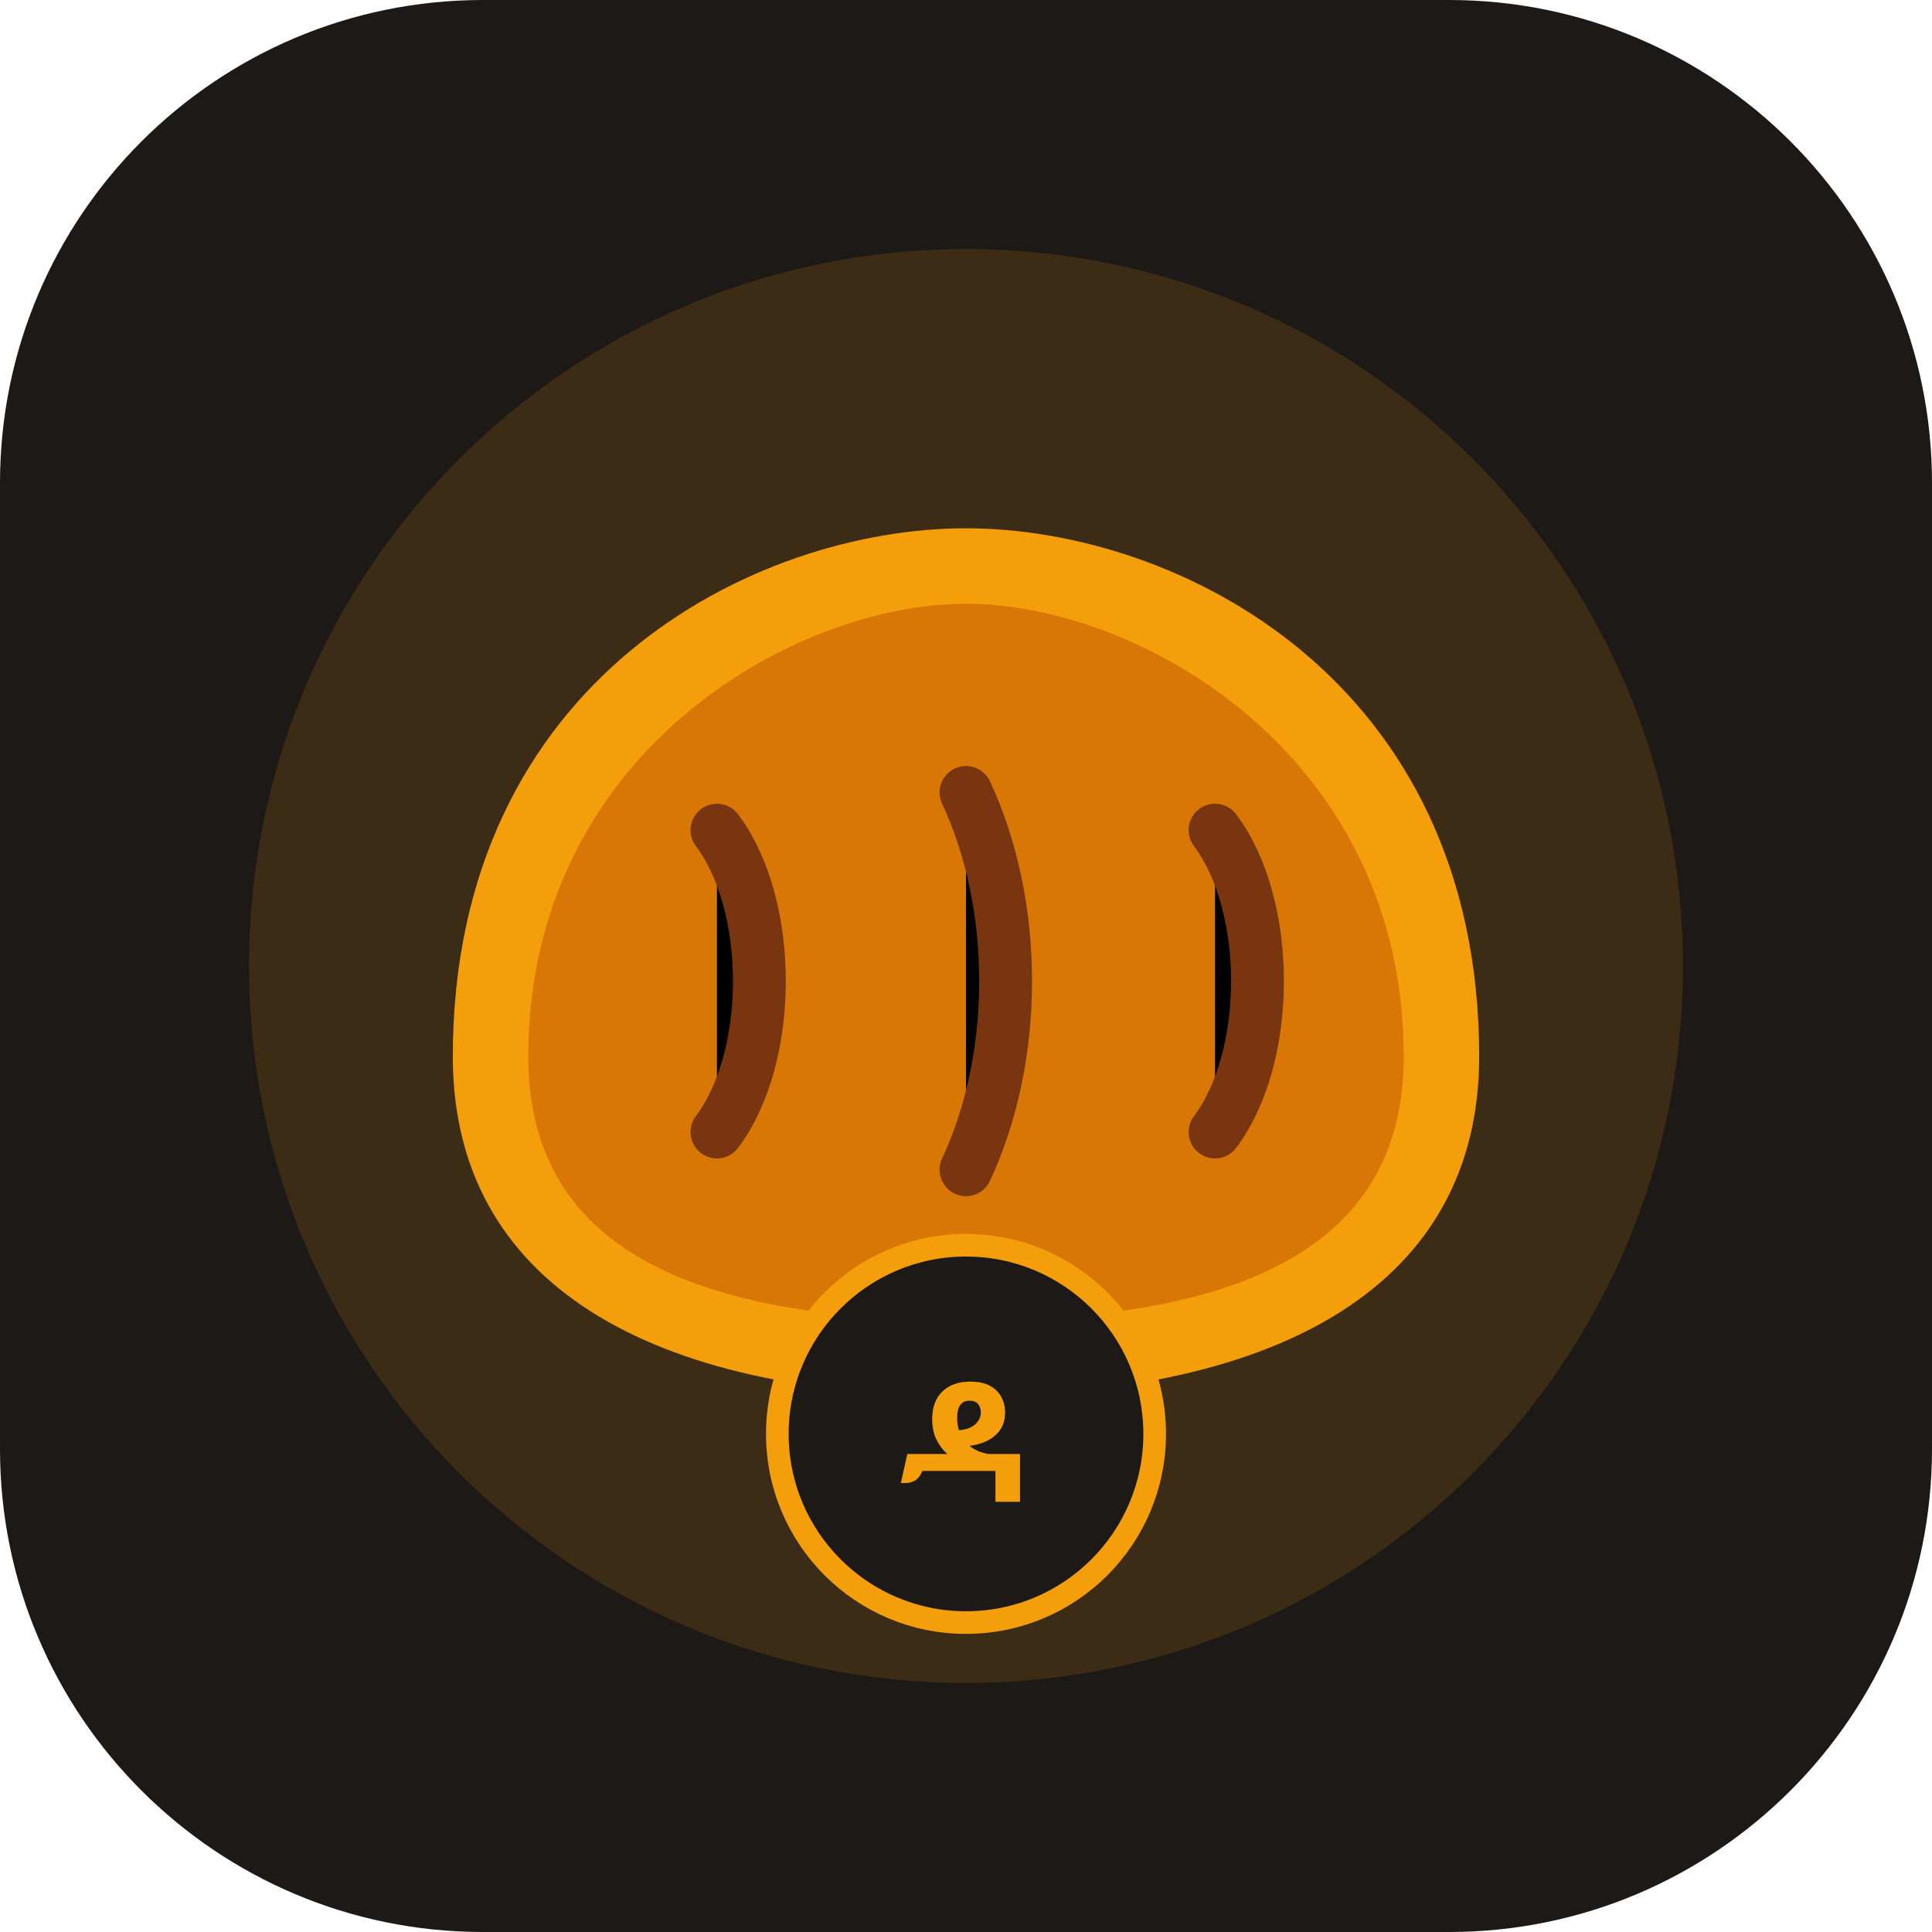
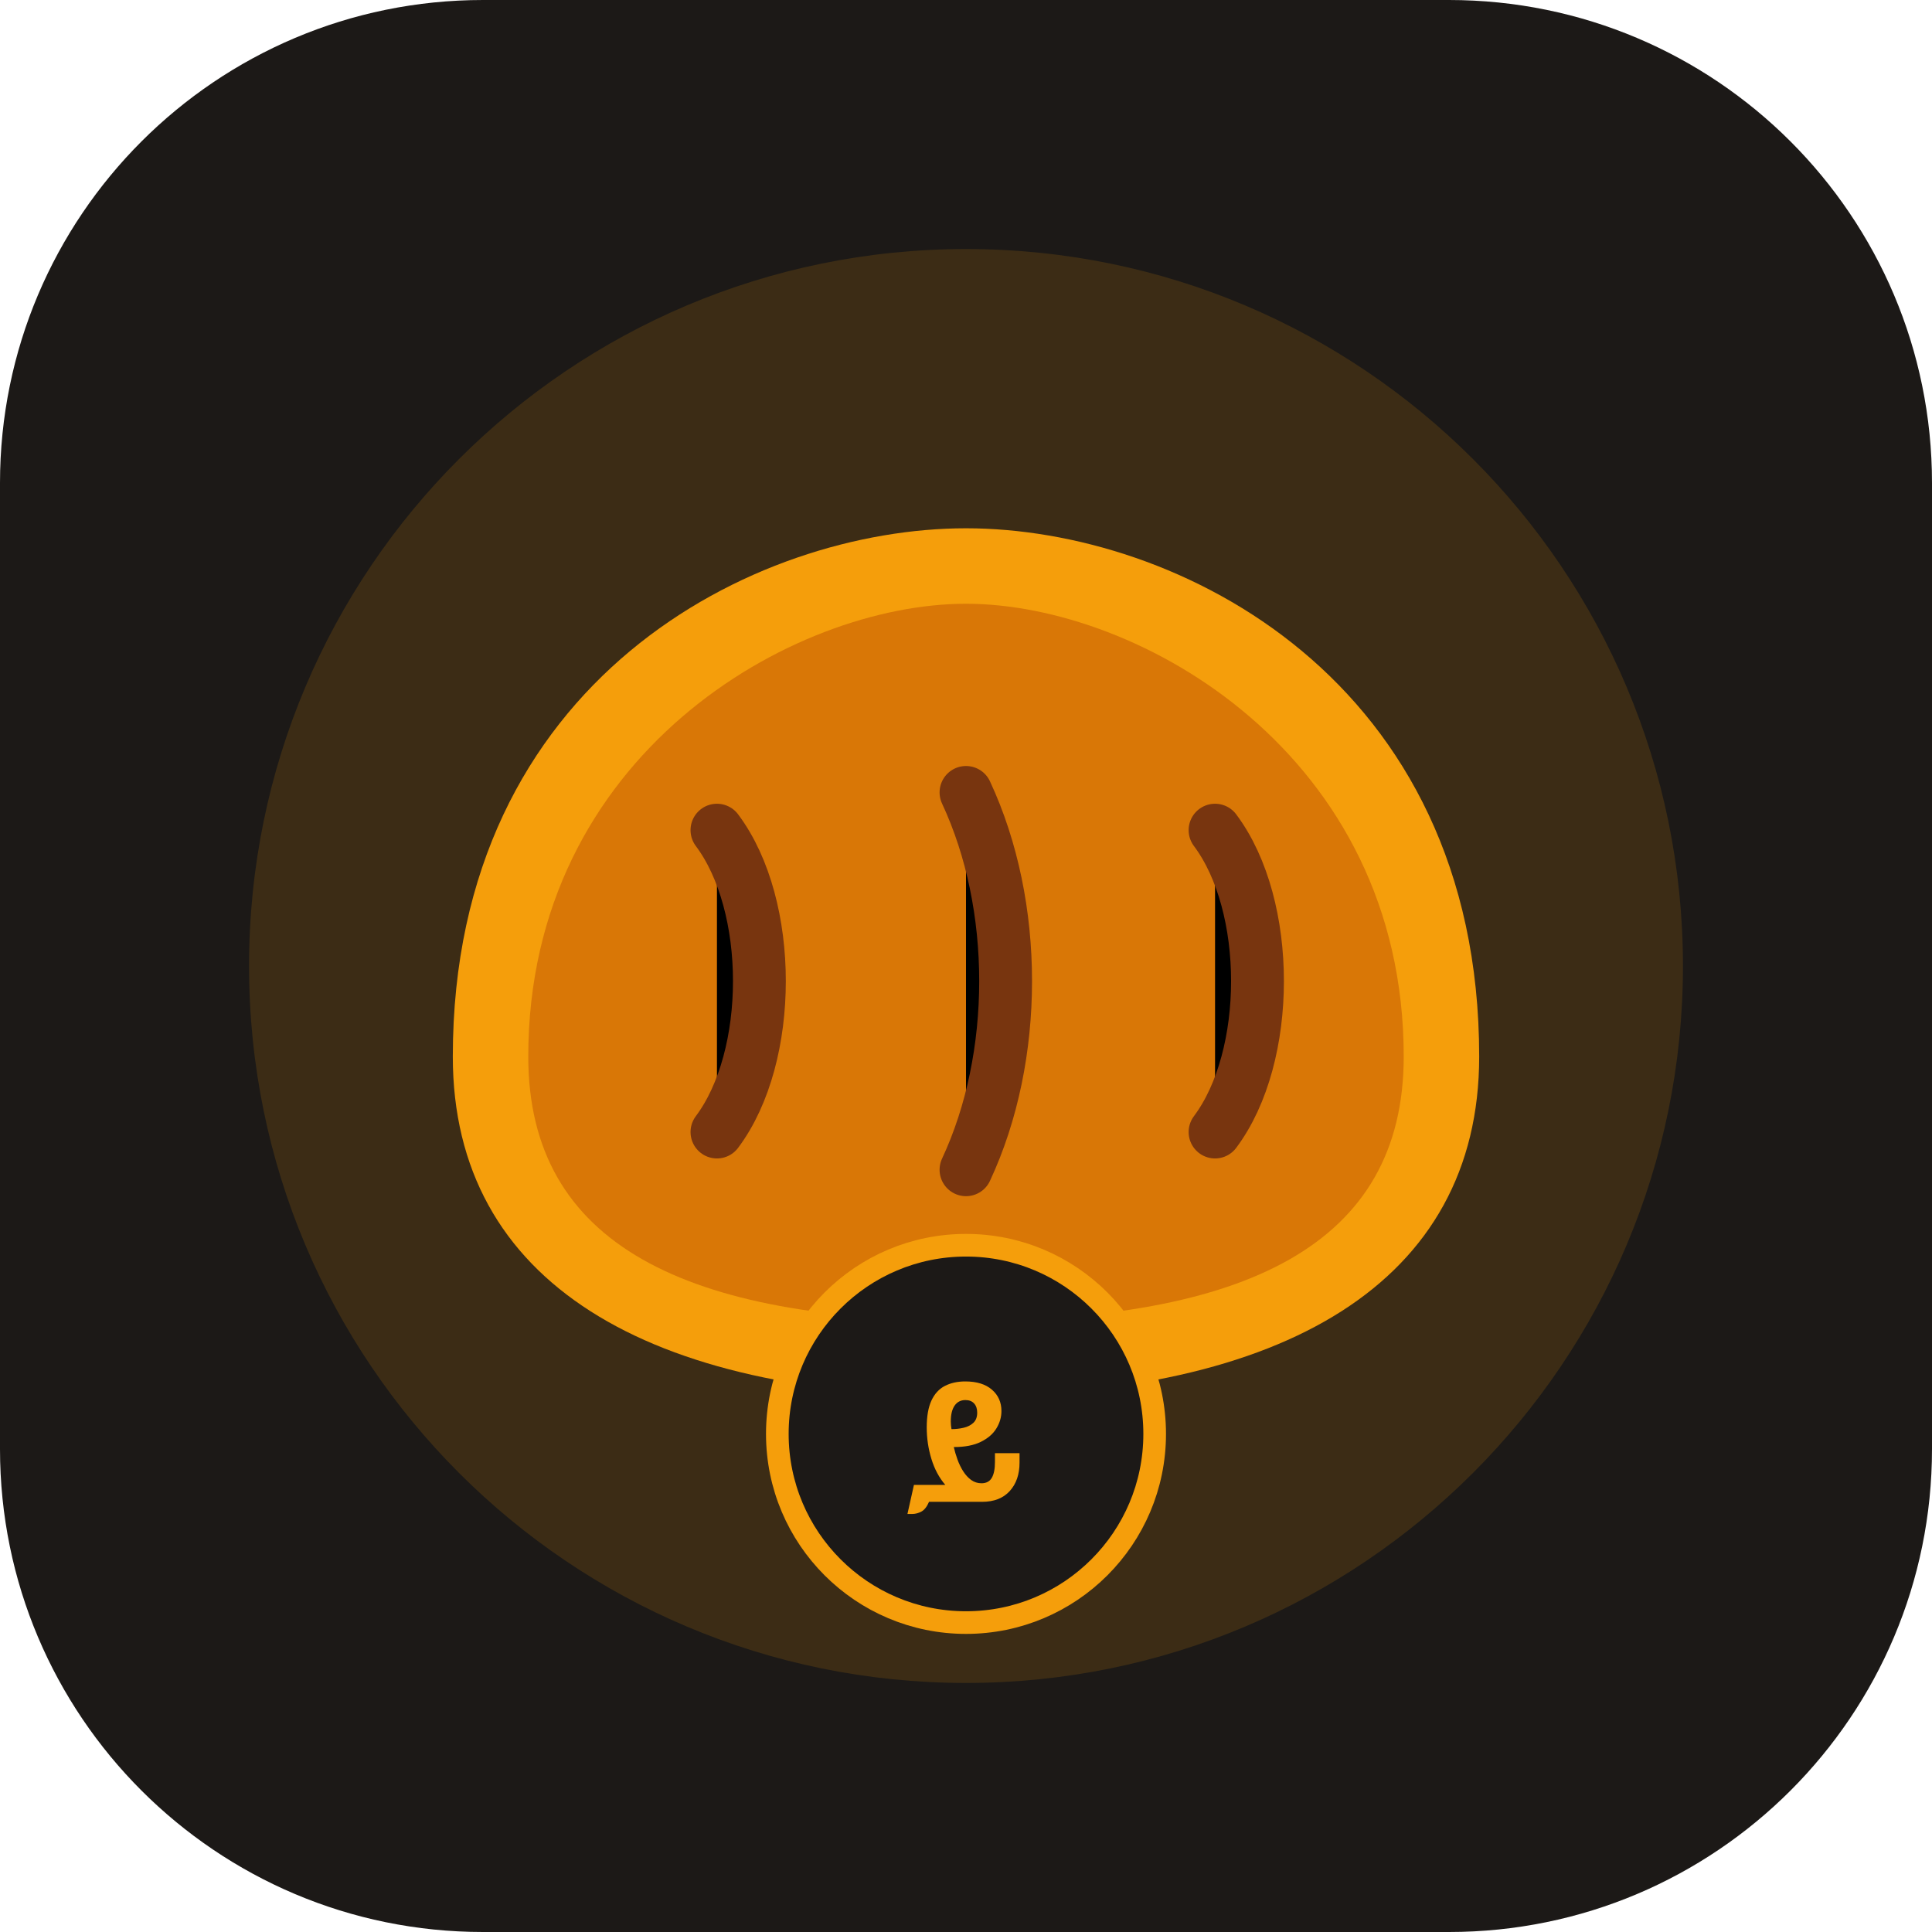
<svg xmlns="http://www.w3.org/2000/svg" viewBox="0 0 512 512" width="512" height="512">
  <rect width="512" height="512" rx="128" fill="#1c1917" />
  <circle cx="256" cy="256" r="190" fill="#f59e0b" fill-opacity="0.15" />
  <path d="M120 280 C120 180, 200 140, 256 140 C312 140, 392 180, 392 280 C392 340, 340 370, 256 370 C172 370, 120 340, 120 280 Z" fill="#f59e0b" />
  <path d="M140 280 C140 200, 210 160, 256 160 C302 160, 372 200, 372 280 C372 330, 330 350, 256 350 C182 350, 140 330, 140 280 Z" fill="#d97706" />
  <path d="M190 220 C205 240, 205 280, 190 300" stroke="#78350f" stroke-width="14" stroke-linecap="round" />
  <path d="M256 210 C270 240, 270 280, 256 310" stroke="#78350f" stroke-width="14" stroke-linecap="round" />
  <path d="M322 220 C337 240, 337 280, 322 300" stroke="#78350f" stroke-width="14" stroke-linecap="round" />
  <circle cx="256" cy="380" r="50" fill="#1c1917" stroke="#f59e0b" stroke-width="6" />
-   <text x="256" y="398" font-family="sans-serif" font-size="44" font-weight="bold" fill="#f59e0b" text-anchor="middle">ዳ</text>
+   <text x="256" y="398" font-family="sans-serif" font-size="44" font-weight="bold" fill="#f59e0b" text-anchor="middle">ይ</text>
</svg>
